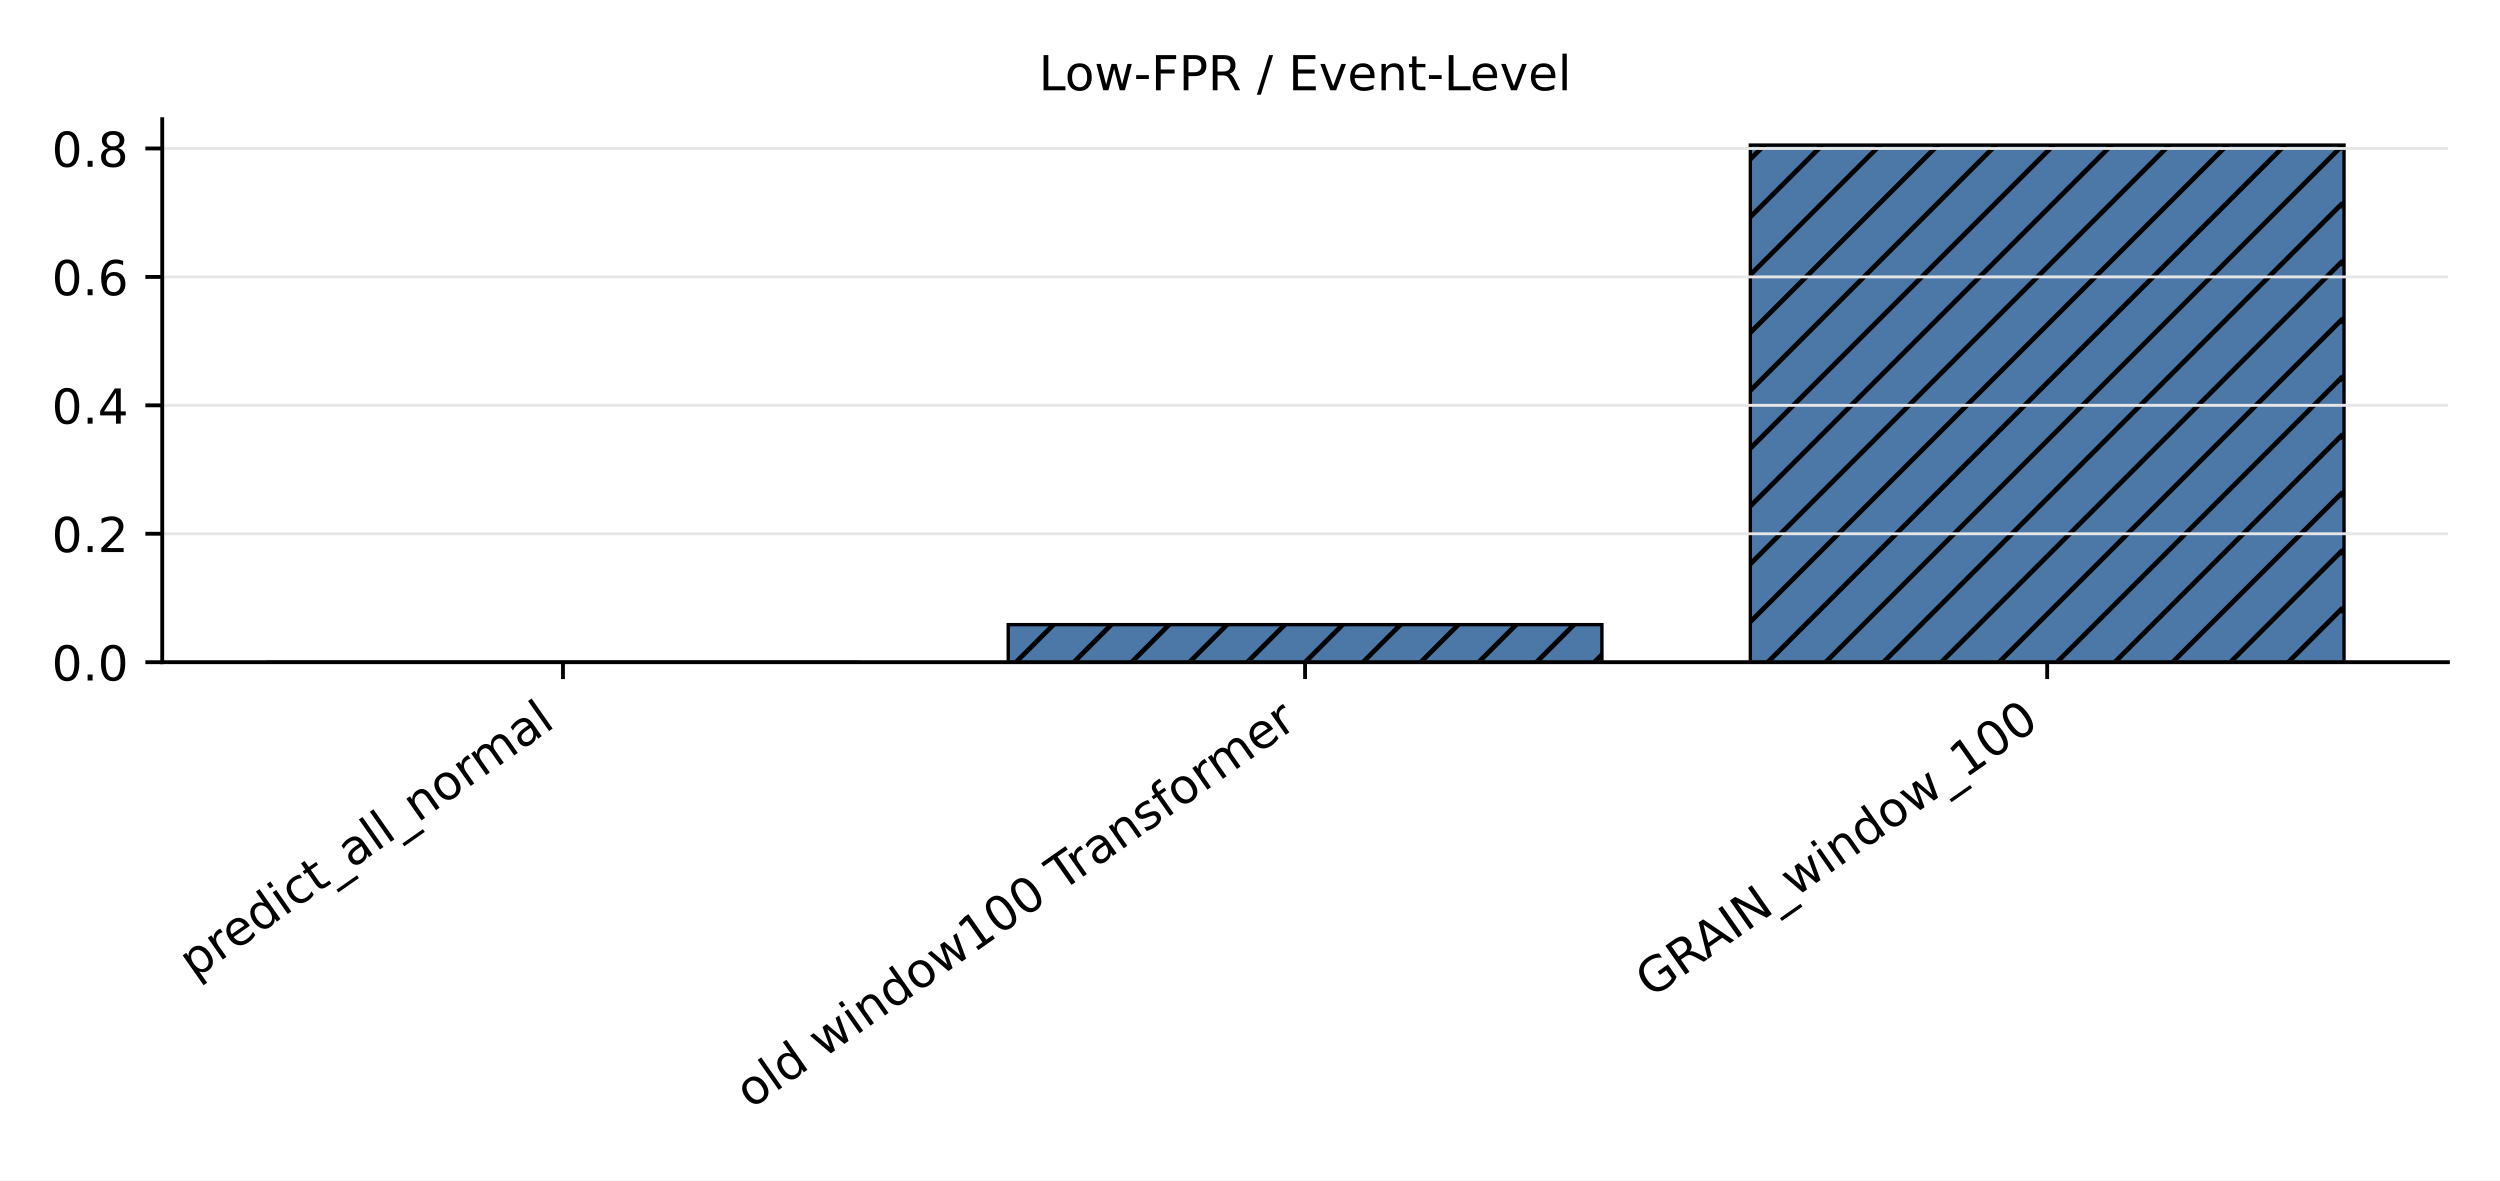
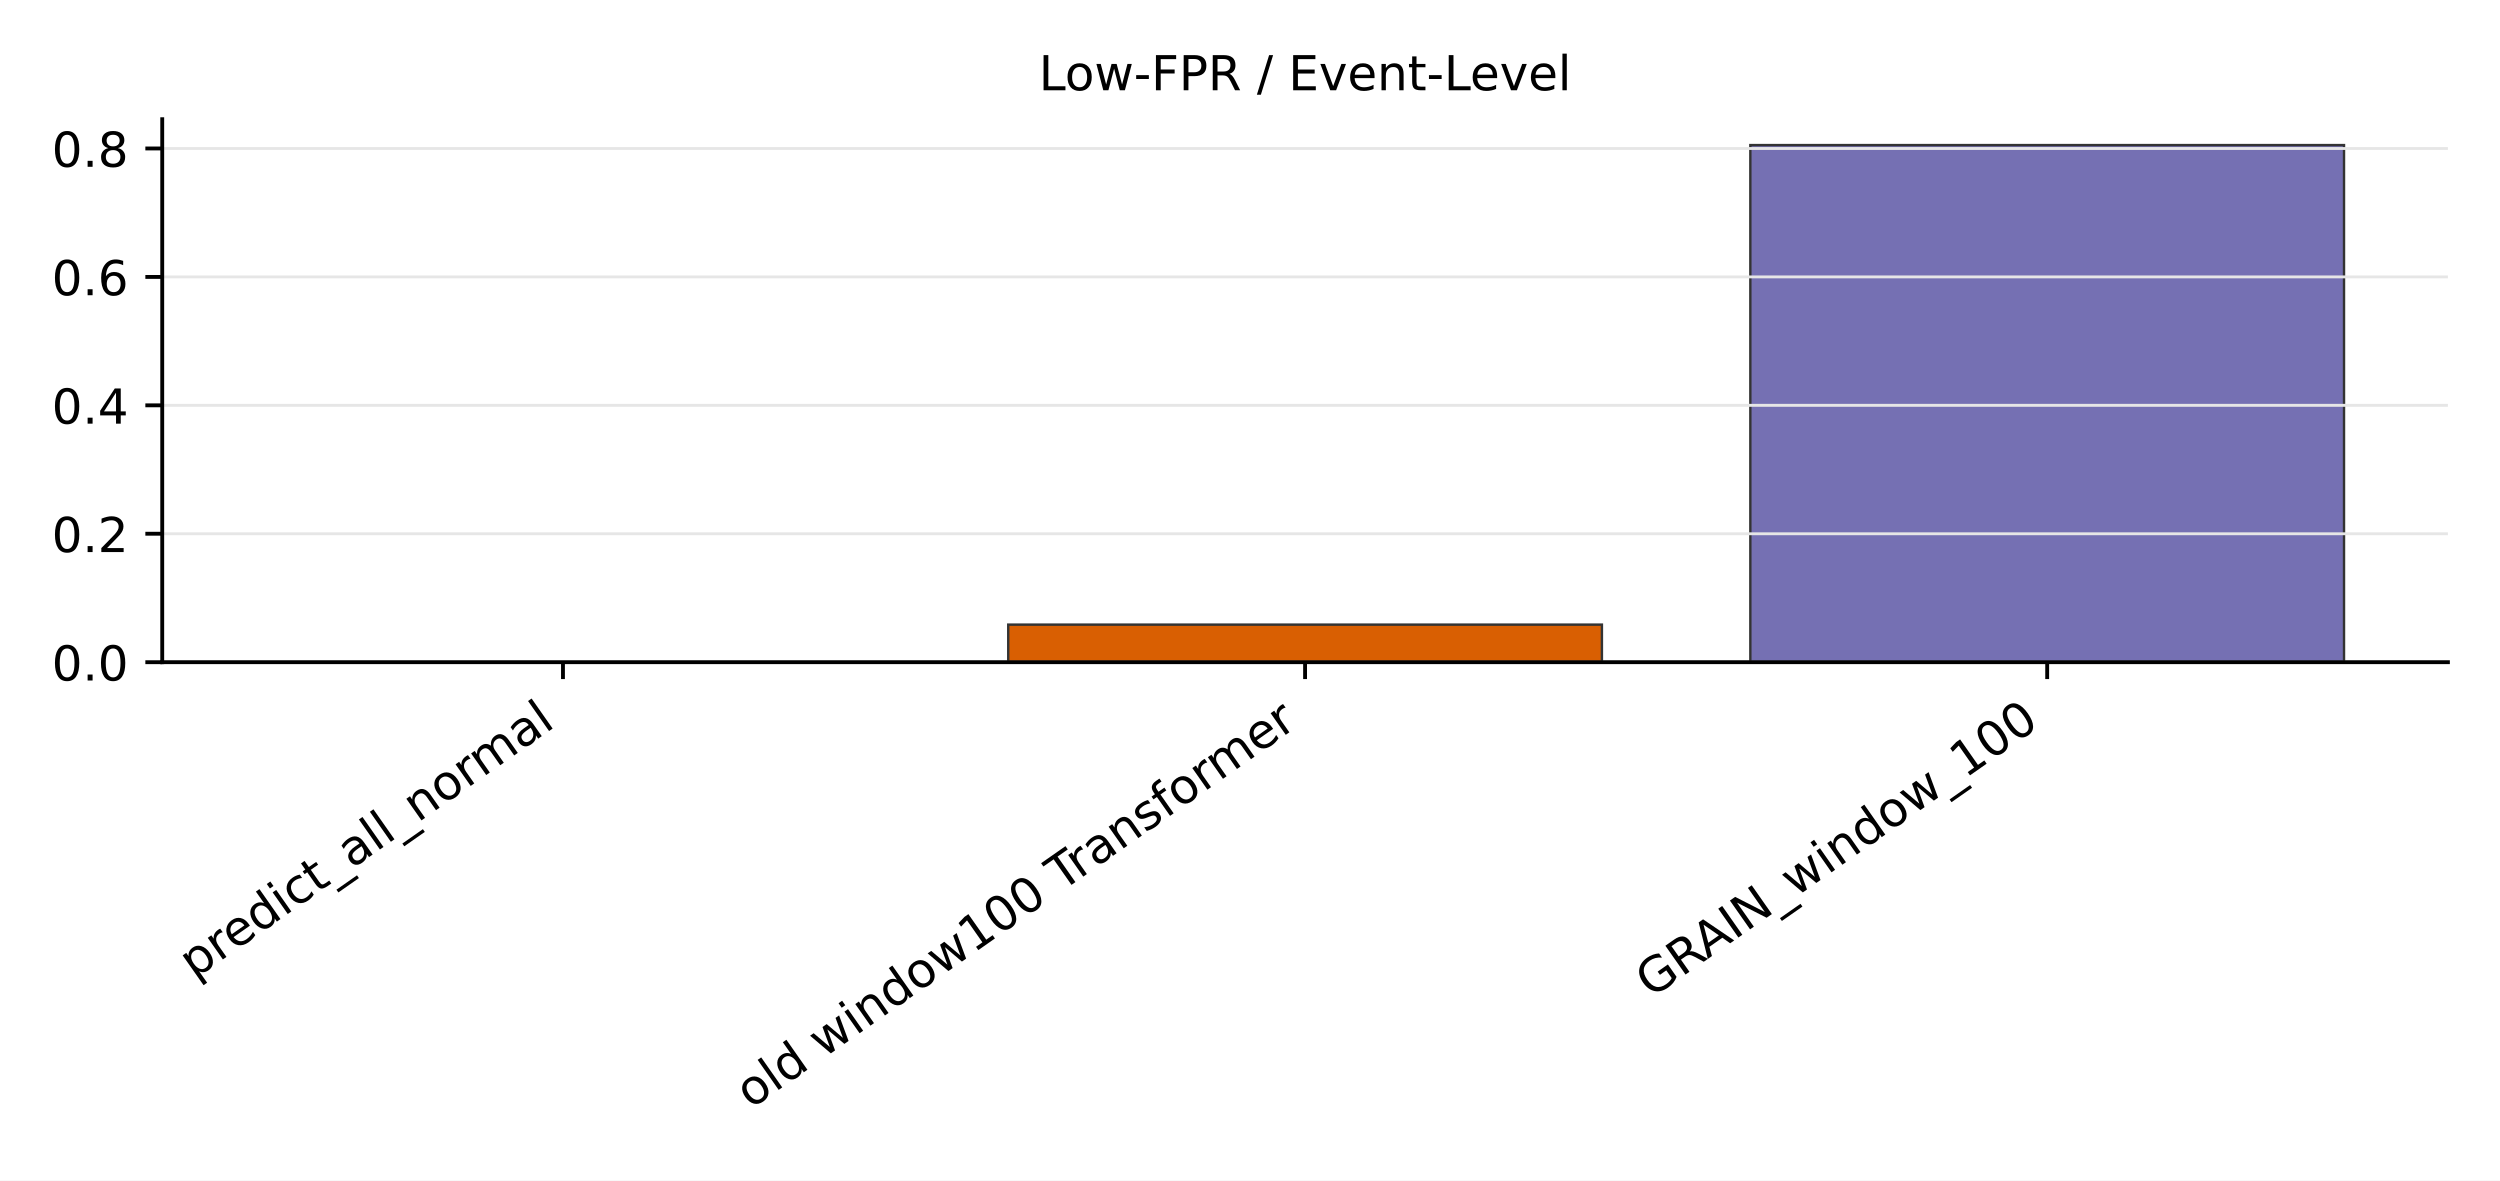
<svg xmlns="http://www.w3.org/2000/svg" xmlns:xlink="http://www.w3.org/1999/xlink" width="518.4pt" height="244.8pt" viewBox="0 0 518.4 244.8" version="1.1">
  <defs>
    <style type="text/css">*{stroke-linejoin: round; stroke-linecap: butt}</style>
  </defs>
  <g id="figure_1">
    <g id="patch_1">
      <path d="M 0 244.8  L 518.4 244.8  L 518.4 0  L 0 0  z " style="fill: #ffffff" />
    </g>
    <g id="axes_1">
      <g id="patch_2">
        <path d="M 33.64 137.311  L 507.6 137.311  L 507.6 24.72  L 33.64 24.72  z " style="fill: #ffffff" />
      </g>
      <g id="patch_3">
-         <path d="M 55.184 137.311  L 178.29 137.311  L 178.29 137.311  L 55.184 137.311  z " clip-path="url(#pf6cc600c6a)" style="fill: url(#h6e264064be); stroke: #000000; stroke-width: 0.7; stroke-linejoin: miter" />
+         <path d="M 55.184 137.311  L 178.29 137.311  L 178.29 137.311  L 55.184 137.311  z " clip-path="url(#p5827f2b524)" style="fill: #1b9e77; stroke: #333333; stroke-width: 0.5; stroke-linejoin: miter" />
      </g>
      <g id="patch_4">
-         <path d="M 209.067 137.311  L 332.173 137.311  L 332.173 129.525  L 209.067 129.525  z " clip-path="url(#pf6cc600c6a)" style="fill: url(#h6e264064be); stroke: #000000; stroke-width: 0.7; stroke-linejoin: miter" />
+         <path d="M 209.067 137.311  L 332.173 137.311  L 332.173 129.525  L 209.067 129.525  z " clip-path="url(#p5827f2b524)" style="fill: #d95f02; stroke: #333333; stroke-width: 0.5; stroke-linejoin: miter" />
      </g>
      <g id="patch_5">
-         <path d="M 362.95 137.311  L 486.056 137.311  L 486.056 30.081  L 362.95 30.081  z " clip-path="url(#pf6cc600c6a)" style="fill: url(#h6e264064be); stroke: #000000; stroke-width: 0.7; stroke-linejoin: miter" />
+         <path d="M 362.95 137.311  L 486.056 137.311  L 486.056 30.081  L 362.95 30.081  z " clip-path="url(#p5827f2b524)" style="fill: #7570b3; stroke: #333333; stroke-width: 0.5; stroke-linejoin: miter" />
      </g>
      <g id="matplotlib.axis_1">
        <g id="xtick_1">
          <g id="line2d_1">
            <defs>
-               <path id="me8a784619a" d="M 0 0  L 0 3.5  " style="stroke: #000000; stroke-width: 0.8" />
+               <path id="m455c2b92ab" d="M 0 0  L 0 3.5  " style="stroke: #000000; stroke-width: 0.8" />
            </defs>
            <g>
-               <use xlink:href="#me8a784619a" x="116.737" y="137.311" style="stroke: #000000; stroke-width: 0.8" />
+               <use xlink:href="#m455c2b92ab" x="116.737" y="137.311" style="stroke: #000000; stroke-width: 0.8" />
            </g>
          </g>
          <g id="text_1">
            <g transform="translate(40.27471 203.1098) rotate(-35) scale(0.1 -0.1)">
              <defs>
                <path id="DejaVuSans-53" d="M 1159 525  L 1159 -1331  L 581 -1331  L 581 3500  L 1159 3500  L 1159 2969  Q 1341 3281 1617 3432  Q 1894 3584 2278 3584  Q 2916 3584 3314 3078  Q 3713 2572 3713 1747  Q 3713 922 3314 415  Q 2916 -91 2278 -91  Q 1894 -91 1617 61  Q 1341 213 1159 525  z M 3116 1747  Q 3116 2381 2855 2742  Q 2594 3103 2138 3103  Q 1681 3103 1420 2742  Q 1159 2381 1159 1747  Q 1159 1113 1420 752  Q 1681 391 2138 391  Q 2594 391 2855 752  Q 3116 1113 3116 1747  z " transform="scale(0.015625)" />
                <path id="DejaVuSans-55" d="M 2631 2963  Q 2534 3019 2420 3045  Q 2306 3072 2169 3072  Q 1681 3072 1420 2755  Q 1159 2438 1159 1844  L 1159 0  L 581 0  L 581 3500  L 1159 3500  L 1159 2956  Q 1341 3275 1631 3429  Q 1922 3584 2338 3584  Q 2397 3584 2469 3576  Q 2541 3569 2628 3553  L 2631 2963  z " transform="scale(0.015625)" />
                <path id="DejaVuSans-48" d="M 3597 1894  L 3597 1613  L 953 1613  Q 991 1019 1311 708  Q 1631 397 2203 397  Q 2534 397 2845 478  Q 3156 559 3463 722  L 3463 178  Q 3153 47 2828 -22  Q 2503 -91 2169 -91  Q 1331 -91 842 396  Q 353 884 353 1716  Q 353 2575 817 3079  Q 1281 3584 2069 3584  Q 2775 3584 3186 3129  Q 3597 2675 3597 1894  z M 3022 2063  Q 3016 2534 2758 2815  Q 2500 3097 2075 3097  Q 1594 3097 1305 2825  Q 1016 2553 972 2059  L 3022 2063  z " transform="scale(0.015625)" />
                <path id="DejaVuSans-47" d="M 2906 2969  L 2906 4863  L 3481 4863  L 3481 0  L 2906 0  L 2906 525  Q 2725 213 2448 61  Q 2172 -91 1784 -91  Q 1150 -91 751 415  Q 353 922 353 1747  Q 353 2572 751 3078  Q 1150 3584 1784 3584  Q 2172 3584 2448 3432  Q 2725 3281 2906 2969  z M 947 1747  Q 947 1113 1208 752  Q 1469 391 1925 391  Q 2381 391 2643 752  Q 2906 1113 2906 1747  Q 2906 2381 2643 2742  Q 2381 3103 1925 3103  Q 1469 3103 1208 2742  Q 947 2381 947 1747  z " transform="scale(0.015625)" />
                <path id="DejaVuSans-4c" d="M 603 3500  L 1178 3500  L 1178 0  L 603 0  L 603 3500  z M 603 4863  L 1178 4863  L 1178 4134  L 603 4134  L 603 4863  z " transform="scale(0.015625)" />
                <path id="DejaVuSans-46" d="M 3122 3366  L 3122 2828  Q 2878 2963 2633 3030  Q 2388 3097 2138 3097  Q 1578 3097 1268 2742  Q 959 2388 959 1747  Q 959 1106 1268 751  Q 1578 397 2138 397  Q 2388 397 2633 464  Q 2878 531 3122 666  L 3122 134  Q 2881 22 2623 -34  Q 2366 -91 2075 -91  Q 1284 -91 818 406  Q 353 903 353 1747  Q 353 2603 823 3093  Q 1294 3584 2113 3584  Q 2378 3584 2631 3529  Q 2884 3475 3122 3366  z " transform="scale(0.015625)" />
                <path id="DejaVuSans-57" d="M 1172 4494  L 1172 3500  L 2356 3500  L 2356 3053  L 1172 3053  L 1172 1153  Q 1172 725 1289 603  Q 1406 481 1766 481  L 2356 481  L 2356 0  L 1766 0  Q 1100 0 847 248  Q 594 497 594 1153  L 594 3053  L 172 3053  L 172 3500  L 594 3500  L 594 4494  L 1172 4494  z " transform="scale(0.015625)" />
                <path id="DejaVuSans-42" d="M 3263 -1063  L 3263 -1509  L -63 -1509  L -63 -1063  L 3263 -1063  z " transform="scale(0.015625)" />
                <path id="DejaVuSans-44" d="M 2194 1759  Q 1497 1759 1228 1600  Q 959 1441 959 1056  Q 959 750 1161 570  Q 1363 391 1709 391  Q 2188 391 2477 730  Q 2766 1069 2766 1631  L 2766 1759  L 2194 1759  z M 3341 1997  L 3341 0  L 2766 0  L 2766 531  Q 2569 213 2275 61  Q 1981 -91 1556 -91  Q 1019 -91 701 211  Q 384 513 384 1019  Q 384 1609 779 1909  Q 1175 2209 1959 2209  L 2766 2209  L 2766 2266  Q 2766 2663 2505 2880  Q 2244 3097 1772 3097  Q 1472 3097 1187 3025  Q 903 2953 641 2809  L 641 3341  Q 956 3463 1253 3523  Q 1550 3584 1831 3584  Q 2591 3584 2966 3190  Q 3341 2797 3341 1997  z " transform="scale(0.015625)" />
                <path id="DejaVuSans-4f" d="M 603 4863  L 1178 4863  L 1178 0  L 603 0  L 603 4863  z " transform="scale(0.015625)" />
                <path id="DejaVuSans-51" d="M 3513 2113  L 3513 0  L 2938 0  L 2938 2094  Q 2938 2591 2744 2837  Q 2550 3084 2163 3084  Q 1697 3084 1428 2787  Q 1159 2491 1159 1978  L 1159 0  L 581 0  L 581 3500  L 1159 3500  L 1159 2956  Q 1366 3272 1645 3428  Q 1925 3584 2291 3584  Q 2894 3584 3203 3211  Q 3513 2838 3513 2113  z " transform="scale(0.015625)" />
                <path id="DejaVuSans-52" d="M 1959 3097  Q 1497 3097 1228 2736  Q 959 2375 959 1747  Q 959 1119 1226 758  Q 1494 397 1959 397  Q 2419 397 2687 759  Q 2956 1122 2956 1747  Q 2956 2369 2687 2733  Q 2419 3097 1959 3097  z M 1959 3584  Q 2709 3584 3137 3096  Q 3566 2609 3566 1747  Q 3566 888 3137 398  Q 2709 -91 1959 -91  Q 1206 -91 779 398  Q 353 888 353 1747  Q 353 2609 779 3096  Q 1206 3584 1959 3584  z " transform="scale(0.015625)" />
                <path id="DejaVuSans-50" d="M 3328 2828  Q 3544 3216 3844 3400  Q 4144 3584 4550 3584  Q 5097 3584 5394 3201  Q 5691 2819 5691 2113  L 5691 0  L 5113 0  L 5113 2094  Q 5113 2597 4934 2840  Q 4756 3084 4391 3084  Q 3944 3084 3684 2787  Q 3425 2491 3425 1978  L 3425 0  L 2847 0  L 2847 2094  Q 2847 2600 2669 2842  Q 2491 3084 2119 3084  Q 1678 3084 1418 2786  Q 1159 2488 1159 1978  L 1159 0  L 581 0  L 581 3500  L 1159 3500  L 1159 2956  Q 1356 3278 1631 3431  Q 1906 3584 2284 3584  Q 2666 3584 2933 3390  Q 3200 3197 3328 2828  z " transform="scale(0.015625)" />
              </defs>
              <use xlink:href="#DejaVuSans-53" />
              <use xlink:href="#DejaVuSans-55" transform="translate(63.48438 0)" />
              <use xlink:href="#DejaVuSans-48" transform="translate(102.3906 0)" />
              <use xlink:href="#DejaVuSans-47" transform="translate(163.9219 0)" />
              <use xlink:href="#DejaVuSans-4c" transform="translate(227.4062 0)" />
              <use xlink:href="#DejaVuSans-46" transform="translate(255.1875 0)" />
              <use xlink:href="#DejaVuSans-57" transform="translate(310.1719 0)" />
              <use xlink:href="#DejaVuSans-42" transform="translate(349.375 0)" />
              <use xlink:href="#DejaVuSans-44" transform="translate(399.375 0)" />
              <use xlink:href="#DejaVuSans-4f" transform="translate(460.6562 0)" />
              <use xlink:href="#DejaVuSans-4f" transform="translate(488.4375 0)" />
              <use xlink:href="#DejaVuSans-42" transform="translate(516.2188 0)" />
              <use xlink:href="#DejaVuSans-51" transform="translate(566.2188 0)" />
              <use xlink:href="#DejaVuSans-52" transform="translate(629.5938 0)" />
              <use xlink:href="#DejaVuSans-55" transform="translate(690.7812 0)" />
              <use xlink:href="#DejaVuSans-50" transform="translate(730.1406 0)" />
              <use xlink:href="#DejaVuSans-44" transform="translate(827.5469 0)" />
              <use xlink:href="#DejaVuSans-4f" transform="translate(888.8281 0)" />
            </g>
          </g>
        </g>
        <g id="xtick_2">
          <g id="line2d_2">
            <g>
-               <use xlink:href="#me8a784619a" x="270.62" y="137.311" style="stroke: #000000; stroke-width: 0.8" />
+               <use xlink:href="#m455c2b92ab" x="270.62" y="137.311" style="stroke: #000000; stroke-width: 0.8" />
            </g>
          </g>
          <g id="text_2">
            <g transform="translate(155.682 230.0508) rotate(-35) scale(0.1 -0.1)">
              <defs>
                <path id="DejaVuSans-3" transform="scale(0.015625)" />
                <path id="DejaVuSans-5a" d="M 269 3500  L 844 3500  L 1563 769  L 2278 3500  L 2956 3500  L 3675 769  L 4391 3500  L 4966 3500  L 4050 0  L 3372 0  L 2619 2869  L 1863 0  L 1184 0  L 269 3500  z " transform="scale(0.015625)" />
                <path id="DejaVuSans-14" d="M 794 531  L 1825 531  L 1825 4091  L 703 3866  L 703 4441  L 1819 4666  L 2450 4666  L 2450 531  L 3481 531  L 3481 0  L 794 0  L 794 531  z " transform="scale(0.015625)" />
                <path id="DejaVuSans-13" d="M 2034 4250  Q 1547 4250 1301 3770  Q 1056 3291 1056 2328  Q 1056 1369 1301 889  Q 1547 409 2034 409  Q 2525 409 2770 889  Q 3016 1369 3016 2328  Q 3016 3291 2770 3770  Q 2525 4250 2034 4250  z M 2034 4750  Q 2819 4750 3233 4129  Q 3647 3509 3647 2328  Q 3647 1150 3233 529  Q 2819 -91 2034 -91  Q 1250 -91 836 529  Q 422 1150 422 2328  Q 422 3509 836 4129  Q 1250 4750 2034 4750  z " transform="scale(0.015625)" />
                <path id="DejaVuSans-37" d="M -19 4666  L 3928 4666  L 3928 4134  L 2272 4134  L 2272 0  L 1638 0  L 1638 4134  L -19 4134  L -19 4666  z " transform="scale(0.015625)" />
                <path id="DejaVuSans-56" d="M 2834 3397  L 2834 2853  Q 2591 2978 2328 3040  Q 2066 3103 1784 3103  Q 1356 3103 1142 2972  Q 928 2841 928 2578  Q 928 2378 1081 2264  Q 1234 2150 1697 2047  L 1894 2003  Q 2506 1872 2764 1633  Q 3022 1394 3022 966  Q 3022 478 2636 193  Q 2250 -91 1575 -91  Q 1294 -91 989 -36  Q 684 19 347 128  L 347 722  Q 666 556 975 473  Q 1284 391 1588 391  Q 1994 391 2212 530  Q 2431 669 2431 922  Q 2431 1156 2273 1281  Q 2116 1406 1581 1522  L 1381 1569  Q 847 1681 609 1914  Q 372 2147 372 2553  Q 372 3047 722 3315  Q 1072 3584 1716 3584  Q 2034 3584 2315 3537  Q 2597 3491 2834 3397  z " transform="scale(0.015625)" />
                <path id="DejaVuSans-49" d="M 2375 4863  L 2375 4384  L 1825 4384  Q 1516 4384 1395 4259  Q 1275 4134 1275 3809  L 1275 3500  L 2222 3500  L 2222 3053  L 1275 3053  L 1275 0  L 697 0  L 697 3053  L 147 3053  L 147 3500  L 697 3500  L 697 3744  Q 697 4328 969 4595  Q 1241 4863 1831 4863  L 2375 4863  z " transform="scale(0.015625)" />
              </defs>
              <use xlink:href="#DejaVuSans-52" />
              <use xlink:href="#DejaVuSans-4f" transform="translate(61.1875 0)" />
              <use xlink:href="#DejaVuSans-47" transform="translate(88.96875 0)" />
              <use xlink:href="#DejaVuSans-3" transform="translate(152.4531 0)" />
              <use xlink:href="#DejaVuSans-5a" transform="translate(184.2344 0)" />
              <use xlink:href="#DejaVuSans-4c" transform="translate(266.0156 0)" />
              <use xlink:href="#DejaVuSans-51" transform="translate(293.7969 0)" />
              <use xlink:href="#DejaVuSans-47" transform="translate(357.1719 0)" />
              <use xlink:href="#DejaVuSans-52" transform="translate(420.6562 0)" />
              <use xlink:href="#DejaVuSans-5a" transform="translate(481.8438 0)" />
              <use xlink:href="#DejaVuSans-14" transform="translate(563.625 0)" />
              <use xlink:href="#DejaVuSans-13" transform="translate(627.25 0)" />
              <use xlink:href="#DejaVuSans-13" transform="translate(690.875 0)" />
              <use xlink:href="#DejaVuSans-3" transform="translate(754.5 0)" />
              <use xlink:href="#DejaVuSans-37" transform="translate(786.2812 0)" />
              <use xlink:href="#DejaVuSans-55" transform="translate(832.6562 0)" />
              <use xlink:href="#DejaVuSans-44" transform="translate(873.7656 0)" />
              <use xlink:href="#DejaVuSans-51" transform="translate(935.0469 0)" />
              <use xlink:href="#DejaVuSans-56" transform="translate(998.4219 0)" />
              <use xlink:href="#DejaVuSans-49" transform="translate(1050.516 0)" />
              <use xlink:href="#DejaVuSans-52" transform="translate(1085.719 0)" />
              <use xlink:href="#DejaVuSans-55" transform="translate(1146.906 0)" />
              <use xlink:href="#DejaVuSans-50" transform="translate(1186.266 0)" />
              <use xlink:href="#DejaVuSans-48" transform="translate(1283.672 0)" />
              <use xlink:href="#DejaVuSans-55" transform="translate(1345.203 0)" />
            </g>
          </g>
        </g>
        <g id="xtick_3">
          <g id="line2d_3">
            <g>
-               <use xlink:href="#me8a784619a" x="424.503" y="137.311" style="stroke: #000000; stroke-width: 0.8" />
+               <use xlink:href="#m455c2b92ab" x="424.503" y="137.311" style="stroke: #000000; stroke-width: 0.8" />
            </g>
          </g>
          <g id="text_3">
            <g transform="translate(342.3645 207.0845) rotate(-35) scale(0.1 -0.1)">
              <defs>
                <path id="DejaVuSans-2a" d="M 3809 666  L 3809 1919  L 2778 1919  L 2778 2438  L 4434 2438  L 4434 434  Q 4069 175 3628 42  Q 3188 -91 2688 -91  Q 1594 -91 976 548  Q 359 1188 359 2328  Q 359 3472 976 4111  Q 1594 4750 2688 4750  Q 3144 4750 3555 4637  Q 3966 4525 4313 4306  L 4313 3634  Q 3963 3931 3569 4081  Q 3175 4231 2741 4231  Q 1884 4231 1454 3753  Q 1025 3275 1025 2328  Q 1025 1384 1454 906  Q 1884 428 2741 428  Q 3075 428 3337 486  Q 3600 544 3809 666  z " transform="scale(0.015625)" />
                <path id="DejaVuSans-35" d="M 2841 2188  Q 3044 2119 3236 1894  Q 3428 1669 3622 1275  L 4263 0  L 3584 0  L 2988 1197  Q 2756 1666 2539 1819  Q 2322 1972 1947 1972  L 1259 1972  L 1259 0  L 628 0  L 628 4666  L 2053 4666  Q 2853 4666 3247 4331  Q 3641 3997 3641 3322  Q 3641 2881 3436 2590  Q 3231 2300 2841 2188  z M 1259 4147  L 1259 2491  L 2053 2491  Q 2509 2491 2742 2702  Q 2975 2913 2975 3322  Q 2975 3731 2742 3939  Q 2509 4147 2053 4147  L 1259 4147  z " transform="scale(0.015625)" />
                <path id="DejaVuSans-24" d="M 2188 4044  L 1331 1722  L 3047 1722  L 2188 4044  z M 1831 4666  L 2547 4666  L 4325 0  L 3669 0  L 3244 1197  L 1141 1197  L 716 0  L 50 0  L 1831 4666  z " transform="scale(0.015625)" />
                <path id="DejaVuSans-2c" d="M 628 4666  L 1259 4666  L 1259 0  L 628 0  L 628 4666  z " transform="scale(0.015625)" />
                <path id="DejaVuSans-31" d="M 628 4666  L 1478 4666  L 3547 763  L 3547 4666  L 4159 4666  L 4159 0  L 3309 0  L 1241 3903  L 1241 0  L 628 0  L 628 4666  z " transform="scale(0.015625)" />
              </defs>
              <use xlink:href="#DejaVuSans-2a" />
              <use xlink:href="#DejaVuSans-35" transform="translate(77.48438 0)" />
              <use xlink:href="#DejaVuSans-24" transform="translate(142.9219 0)" />
              <use xlink:href="#DejaVuSans-2c" transform="translate(211.3281 0)" />
              <use xlink:href="#DejaVuSans-31" transform="translate(240.8281 0)" />
              <use xlink:href="#DejaVuSans-42" transform="translate(315.6406 0)" />
              <use xlink:href="#DejaVuSans-5a" transform="translate(365.6406 0)" />
              <use xlink:href="#DejaVuSans-4c" transform="translate(447.4219 0)" />
              <use xlink:href="#DejaVuSans-51" transform="translate(475.2031 0)" />
              <use xlink:href="#DejaVuSans-47" transform="translate(538.5781 0)" />
              <use xlink:href="#DejaVuSans-52" transform="translate(602.0625 0)" />
              <use xlink:href="#DejaVuSans-5a" transform="translate(663.25 0)" />
              <use xlink:href="#DejaVuSans-42" transform="translate(745.0312 0)" />
              <use xlink:href="#DejaVuSans-14" transform="translate(795.0312 0)" />
              <use xlink:href="#DejaVuSans-13" transform="translate(858.6562 0)" />
              <use xlink:href="#DejaVuSans-13" transform="translate(922.2812 0)" />
            </g>
          </g>
        </g>
      </g>
      <g id="matplotlib.axis_2">
        <g id="ytick_1">
          <g id="line2d_4">
-             <path d="M 33.64 137.311  L 507.6 137.311  " clip-path="url(#pf6cc600c6a)" style="fill: none; stroke: #e6e6e6; stroke-width: 0.6; stroke-linecap: square" />
+             <path d="M 33.64 137.311  L 507.6 137.311  " clip-path="url(#p5827f2b524)" style="fill: none; stroke: #e6e6e6; stroke-width: 0.6; stroke-linecap: square" />
          </g>
          <g id="line2d_5">
            <defs>
-               <path id="m2d5bff5c65" d="M 0 0  L -3.5 0  " style="stroke: #000000; stroke-width: 0.8" />
+               <path id="me89afc2404" d="M 0 0  L -3.5 0  " style="stroke: #000000; stroke-width: 0.8" />
            </defs>
            <g>
-               <use xlink:href="#m2d5bff5c65" x="33.64" y="137.311" style="stroke: #000000; stroke-width: 0.8" />
+               <use xlink:href="#me89afc2404" x="33.64" y="137.311" style="stroke: #000000; stroke-width: 0.8" />
            </g>
          </g>
          <g id="text_4">
            <g transform="translate(10.73687 141.1098) scale(0.1 -0.1)">
              <defs>
                <path id="DejaVuSans-11" d="M 684 794  L 1344 794  L 1344 0  L 684 0  L 684 794  z " transform="scale(0.015625)" />
              </defs>
              <use xlink:href="#DejaVuSans-13" />
              <use xlink:href="#DejaVuSans-11" transform="translate(63.625 0)" />
              <use xlink:href="#DejaVuSans-13" transform="translate(95.40625 0)" />
            </g>
          </g>
        </g>
        <g id="ytick_2">
          <g id="line2d_6">
-             <path d="M 33.64 110.681  L 507.6 110.681  " clip-path="url(#pf6cc600c6a)" style="fill: none; stroke: #e6e6e6; stroke-width: 0.6; stroke-linecap: square" />
+             <path d="M 33.64 110.681  L 507.6 110.681  " clip-path="url(#p5827f2b524)" style="fill: none; stroke: #e6e6e6; stroke-width: 0.6; stroke-linecap: square" />
          </g>
          <g id="line2d_7">
            <g>
-               <use xlink:href="#m2d5bff5c65" x="33.64" y="110.681" style="stroke: #000000; stroke-width: 0.8" />
+               <use xlink:href="#me89afc2404" x="33.64" y="110.681" style="stroke: #000000; stroke-width: 0.8" />
            </g>
          </g>
          <g id="text_5">
            <g transform="translate(10.73687 114.4794) scale(0.1 -0.1)">
              <defs>
                <path id="DejaVuSans-15" d="M 1228 531  L 3431 531  L 3431 0  L 469 0  L 469 531  Q 828 903 1448 1529  Q 2069 2156 2228 2338  Q 2531 2678 2651 2914  Q 2772 3150 2772 3378  Q 2772 3750 2511 3984  Q 2250 4219 1831 4219  Q 1534 4219 1204 4116  Q 875 4013 500 3803  L 500 4441  Q 881 4594 1212 4672  Q 1544 4750 1819 4750  Q 2544 4750 2975 4387  Q 3406 4025 3406 3419  Q 3406 3131 3298 2873  Q 3191 2616 2906 2266  Q 2828 2175 2409 1742  Q 1991 1309 1228 531  z " transform="scale(0.015625)" />
              </defs>
              <use xlink:href="#DejaVuSans-13" />
              <use xlink:href="#DejaVuSans-11" transform="translate(63.625 0)" />
              <use xlink:href="#DejaVuSans-15" transform="translate(95.40625 0)" />
            </g>
          </g>
        </g>
        <g id="ytick_3">
          <g id="line2d_8">
-             <path d="M 33.64 84.05  L 507.6 84.05  " clip-path="url(#pf6cc600c6a)" style="fill: none; stroke: #e6e6e6; stroke-width: 0.6; stroke-linecap: square" />
+             <path d="M 33.64 84.05  L 507.6 84.05  " clip-path="url(#p5827f2b524)" style="fill: none; stroke: #e6e6e6; stroke-width: 0.6; stroke-linecap: square" />
          </g>
          <g id="line2d_9">
            <g>
-               <use xlink:href="#m2d5bff5c65" x="33.64" y="84.05" style="stroke: #000000; stroke-width: 0.8" />
+               <use xlink:href="#me89afc2404" x="33.64" y="84.05" style="stroke: #000000; stroke-width: 0.8" />
            </g>
          </g>
          <g id="text_6">
            <g transform="translate(10.73687 87.84893) scale(0.1 -0.1)">
              <defs>
                <path id="DejaVuSans-17" d="M 2419 4116  L 825 1625  L 2419 1625  L 2419 4116  z M 2253 4666  L 3047 4666  L 3047 1625  L 3713 1625  L 3713 1100  L 3047 1100  L 3047 0  L 2419 0  L 2419 1100  L 313 1100  L 313 1709  L 2253 4666  z " transform="scale(0.015625)" />
              </defs>
              <use xlink:href="#DejaVuSans-13" />
              <use xlink:href="#DejaVuSans-11" transform="translate(63.625 0)" />
              <use xlink:href="#DejaVuSans-17" transform="translate(95.40625 0)" />
            </g>
          </g>
        </g>
        <g id="ytick_4">
          <g id="line2d_10">
-             <path d="M 33.64 57.42  L 507.6 57.42  " clip-path="url(#pf6cc600c6a)" style="fill: none; stroke: #e6e6e6; stroke-width: 0.6; stroke-linecap: square" />
+             <path d="M 33.64 57.42  L 507.6 57.42  " clip-path="url(#p5827f2b524)" style="fill: none; stroke: #e6e6e6; stroke-width: 0.6; stroke-linecap: square" />
          </g>
          <g id="line2d_11">
            <g>
-               <use xlink:href="#m2d5bff5c65" x="33.64" y="57.42" style="stroke: #000000; stroke-width: 0.8" />
+               <use xlink:href="#me89afc2404" x="33.64" y="57.42" style="stroke: #000000; stroke-width: 0.8" />
            </g>
          </g>
          <g id="text_7">
            <g transform="translate(10.73687 61.21851) scale(0.1 -0.1)">
              <defs>
                <path id="DejaVuSans-19" d="M 2113 2584  Q 1688 2584 1439 2293  Q 1191 2003 1191 1497  Q 1191 994 1439 701  Q 1688 409 2113 409  Q 2538 409 2786 701  Q 3034 994 3034 1497  Q 3034 2003 2786 2293  Q 2538 2584 2113 2584  z M 3366 4563  L 3366 3988  Q 3128 4100 2886 4159  Q 2644 4219 2406 4219  Q 1781 4219 1451 3797  Q 1122 3375 1075 2522  Q 1259 2794 1537 2939  Q 1816 3084 2150 3084  Q 2853 3084 3261 2657  Q 3669 2231 3669 1497  Q 3669 778 3244 343  Q 2819 -91 2113 -91  Q 1303 -91 875 529  Q 447 1150 447 2328  Q 447 3434 972 4092  Q 1497 4750 2381 4750  Q 2619 4750 2861 4703  Q 3103 4656 3366 4563  z " transform="scale(0.015625)" />
              </defs>
              <use xlink:href="#DejaVuSans-13" />
              <use xlink:href="#DejaVuSans-11" transform="translate(63.625 0)" />
              <use xlink:href="#DejaVuSans-19" transform="translate(95.40625 0)" />
            </g>
          </g>
        </g>
        <g id="ytick_5">
          <g id="line2d_12">
-             <path d="M 33.64 30.789  L 507.6 30.789  " clip-path="url(#pf6cc600c6a)" style="fill: none; stroke: #e6e6e6; stroke-width: 0.6; stroke-linecap: square" />
+             <path d="M 33.64 30.789  L 507.6 30.789  " clip-path="url(#p5827f2b524)" style="fill: none; stroke: #e6e6e6; stroke-width: 0.6; stroke-linecap: square" />
          </g>
          <g id="line2d_13">
            <g>
-               <use xlink:href="#m2d5bff5c65" x="33.64" y="30.789" style="stroke: #000000; stroke-width: 0.8" />
+               <use xlink:href="#me89afc2404" x="33.64" y="30.789" style="stroke: #000000; stroke-width: 0.8" />
            </g>
          </g>
          <g id="text_8">
            <g transform="translate(10.73687 34.58809) scale(0.1 -0.1)">
              <defs>
                <path id="DejaVuSans-1b" d="M 2034 2216  Q 1584 2216 1326 1975  Q 1069 1734 1069 1313  Q 1069 891 1326 650  Q 1584 409 2034 409  Q 2484 409 2743 651  Q 3003 894 3003 1313  Q 3003 1734 2745 1975  Q 2488 2216 2034 2216  z M 1403 2484  Q 997 2584 770 2862  Q 544 3141 544 3541  Q 544 4100 942 4425  Q 1341 4750 2034 4750  Q 2731 4750 3128 4425  Q 3525 4100 3525 3541  Q 3525 3141 3298 2862  Q 3072 2584 2669 2484  Q 3125 2378 3379 2068  Q 3634 1759 3634 1313  Q 3634 634 3220 271  Q 2806 -91 2034 -91  Q 1263 -91 848 271  Q 434 634 434 1313  Q 434 1759 690 2068  Q 947 2378 1403 2484  z M 1172 3481  Q 1172 3119 1398 2916  Q 1625 2713 2034 2713  Q 2441 2713 2670 2916  Q 2900 3119 2900 3481  Q 2900 3844 2670 4047  Q 2441 4250 2034 4250  Q 1625 4250 1398 4047  Q 1172 3844 1172 3481  z " transform="scale(0.015625)" />
              </defs>
              <use xlink:href="#DejaVuSans-13" />
              <use xlink:href="#DejaVuSans-11" transform="translate(63.625 0)" />
              <use xlink:href="#DejaVuSans-1b" transform="translate(95.40625 0)" />
            </g>
          </g>
        </g>
      </g>
      <g id="patch_6">
        <path d="M 33.64 137.311  L 33.64 24.72  " style="fill: none; stroke: #000000; stroke-width: 0.8; stroke-linejoin: miter; stroke-linecap: square" />
      </g>
      <g id="patch_7">
        <path d="M 33.64 137.311  L 507.6 137.311  " style="fill: none; stroke: #000000; stroke-width: 0.8; stroke-linejoin: miter; stroke-linecap: square" />
      </g>
      <g id="text_9">
        <g transform="translate(215.4137 18.72) scale(0.1 -0.1)">
          <defs>
            <path id="DejaVuSans-2f" d="M 628 4666  L 1259 4666  L 1259 531  L 3531 531  L 3531 0  L 628 0  L 628 4666  z " transform="scale(0.015625)" />
            <path id="DejaVuSans-10" d="M 313 2009  L 1997 2009  L 1997 1497  L 313 1497  L 313 2009  z " transform="scale(0.015625)" />
            <path id="DejaVuSans-29" d="M 628 4666  L 3309 4666  L 3309 4134  L 1259 4134  L 1259 2759  L 3109 2759  L 3109 2228  L 1259 2228  L 1259 0  L 628 0  L 628 4666  z " transform="scale(0.015625)" />
            <path id="DejaVuSans-33" d="M 1259 4147  L 1259 2394  L 2053 2394  Q 2494 2394 2734 2622  Q 2975 2850 2975 3272  Q 2975 3691 2734 3919  Q 2494 4147 2053 4147  L 1259 4147  z M 628 4666  L 2053 4666  Q 2838 4666 3239 4311  Q 3641 3956 3641 3272  Q 3641 2581 3239 2228  Q 2838 1875 2053 1875  L 1259 1875  L 1259 0  L 628 0  L 628 4666  z " transform="scale(0.015625)" />
            <path id="DejaVuSans-12" d="M 1625 4666  L 2156 4666  L 531 -594  L 0 -594  L 1625 4666  z " transform="scale(0.015625)" />
            <path id="DejaVuSans-28" d="M 628 4666  L 3578 4666  L 3578 4134  L 1259 4134  L 1259 2753  L 3481 2753  L 3481 2222  L 1259 2222  L 1259 531  L 3634 531  L 3634 0  L 628 0  L 628 4666  z " transform="scale(0.015625)" />
            <path id="DejaVuSans-59" d="M 191 3500  L 800 3500  L 1894 563  L 2988 3500  L 3597 3500  L 2284 0  L 1503 0  L 191 3500  z " transform="scale(0.015625)" />
          </defs>
          <use xlink:href="#DejaVuSans-2f" />
          <use xlink:href="#DejaVuSans-52" transform="translate(53.96875 0)" />
          <use xlink:href="#DejaVuSans-5a" transform="translate(115.1562 0)" />
          <use xlink:href="#DejaVuSans-10" transform="translate(196.9375 0)" />
          <use xlink:href="#DejaVuSans-29" transform="translate(233.0156 0)" />
          <use xlink:href="#DejaVuSans-33" transform="translate(290.5312 0)" />
          <use xlink:href="#DejaVuSans-35" transform="translate(350.8281 0)" />
          <use xlink:href="#DejaVuSans-3" transform="translate(420.3125 0)" />
          <use xlink:href="#DejaVuSans-12" transform="translate(452.0938 0)" />
          <use xlink:href="#DejaVuSans-3" transform="translate(485.7812 0)" />
          <use xlink:href="#DejaVuSans-28" transform="translate(517.5625 0)" />
          <use xlink:href="#DejaVuSans-59" transform="translate(580.75 0)" />
          <use xlink:href="#DejaVuSans-48" transform="translate(639.9375 0)" />
          <use xlink:href="#DejaVuSans-51" transform="translate(701.4688 0)" />
          <use xlink:href="#DejaVuSans-57" transform="translate(764.8438 0)" />
          <use xlink:href="#DejaVuSans-10" transform="translate(804.0469 0)" />
          <use xlink:href="#DejaVuSans-2f" transform="translate(840.125 0)" />
          <use xlink:href="#DejaVuSans-48" transform="translate(894.0938 0)" />
          <use xlink:href="#DejaVuSans-59" transform="translate(955.625 0)" />
          <use xlink:href="#DejaVuSans-48" transform="translate(1014.812 0)" />
          <use xlink:href="#DejaVuSans-4f" transform="translate(1076.344 0)" />
        </g>
      </g>
    </g>
  </g>
  <defs>
-     <clipPath id="pf6cc600c6a">
+     <clipPath id="p5827f2b524">
      <rect x="33.64" y="24.72" width="473.96" height="112.591" />
    </clipPath>
  </defs>
-   <defs>
-     <pattern id="h6e264064be" patternUnits="userSpaceOnUse" x="0" y="0" width="72" height="72">
-       <rect x="0" y="0" width="73" height="73" fill="#4c78a8" />
-       <path d="M -36 36  L 36 -36  M -30 42  L 42 -30  M -24 48  L 48 -24  M -18 54  L 54 -18  M -12 60  L 60 -12  M -6 66  L 66 -6  M 0 72  L 72 0  M 6 78  L 78 6  M 12 84  L 84 12  M 18 90  L 90 18  M 24 96  L 96 24  M 30 102  L 102 30  M 36 108  L 108 36  " style="fill: #000000; stroke: #000000; stroke-width: 1.0; stroke-linecap: butt; stroke-linejoin: miter" />
-     </pattern>
-   </defs>
</svg>
